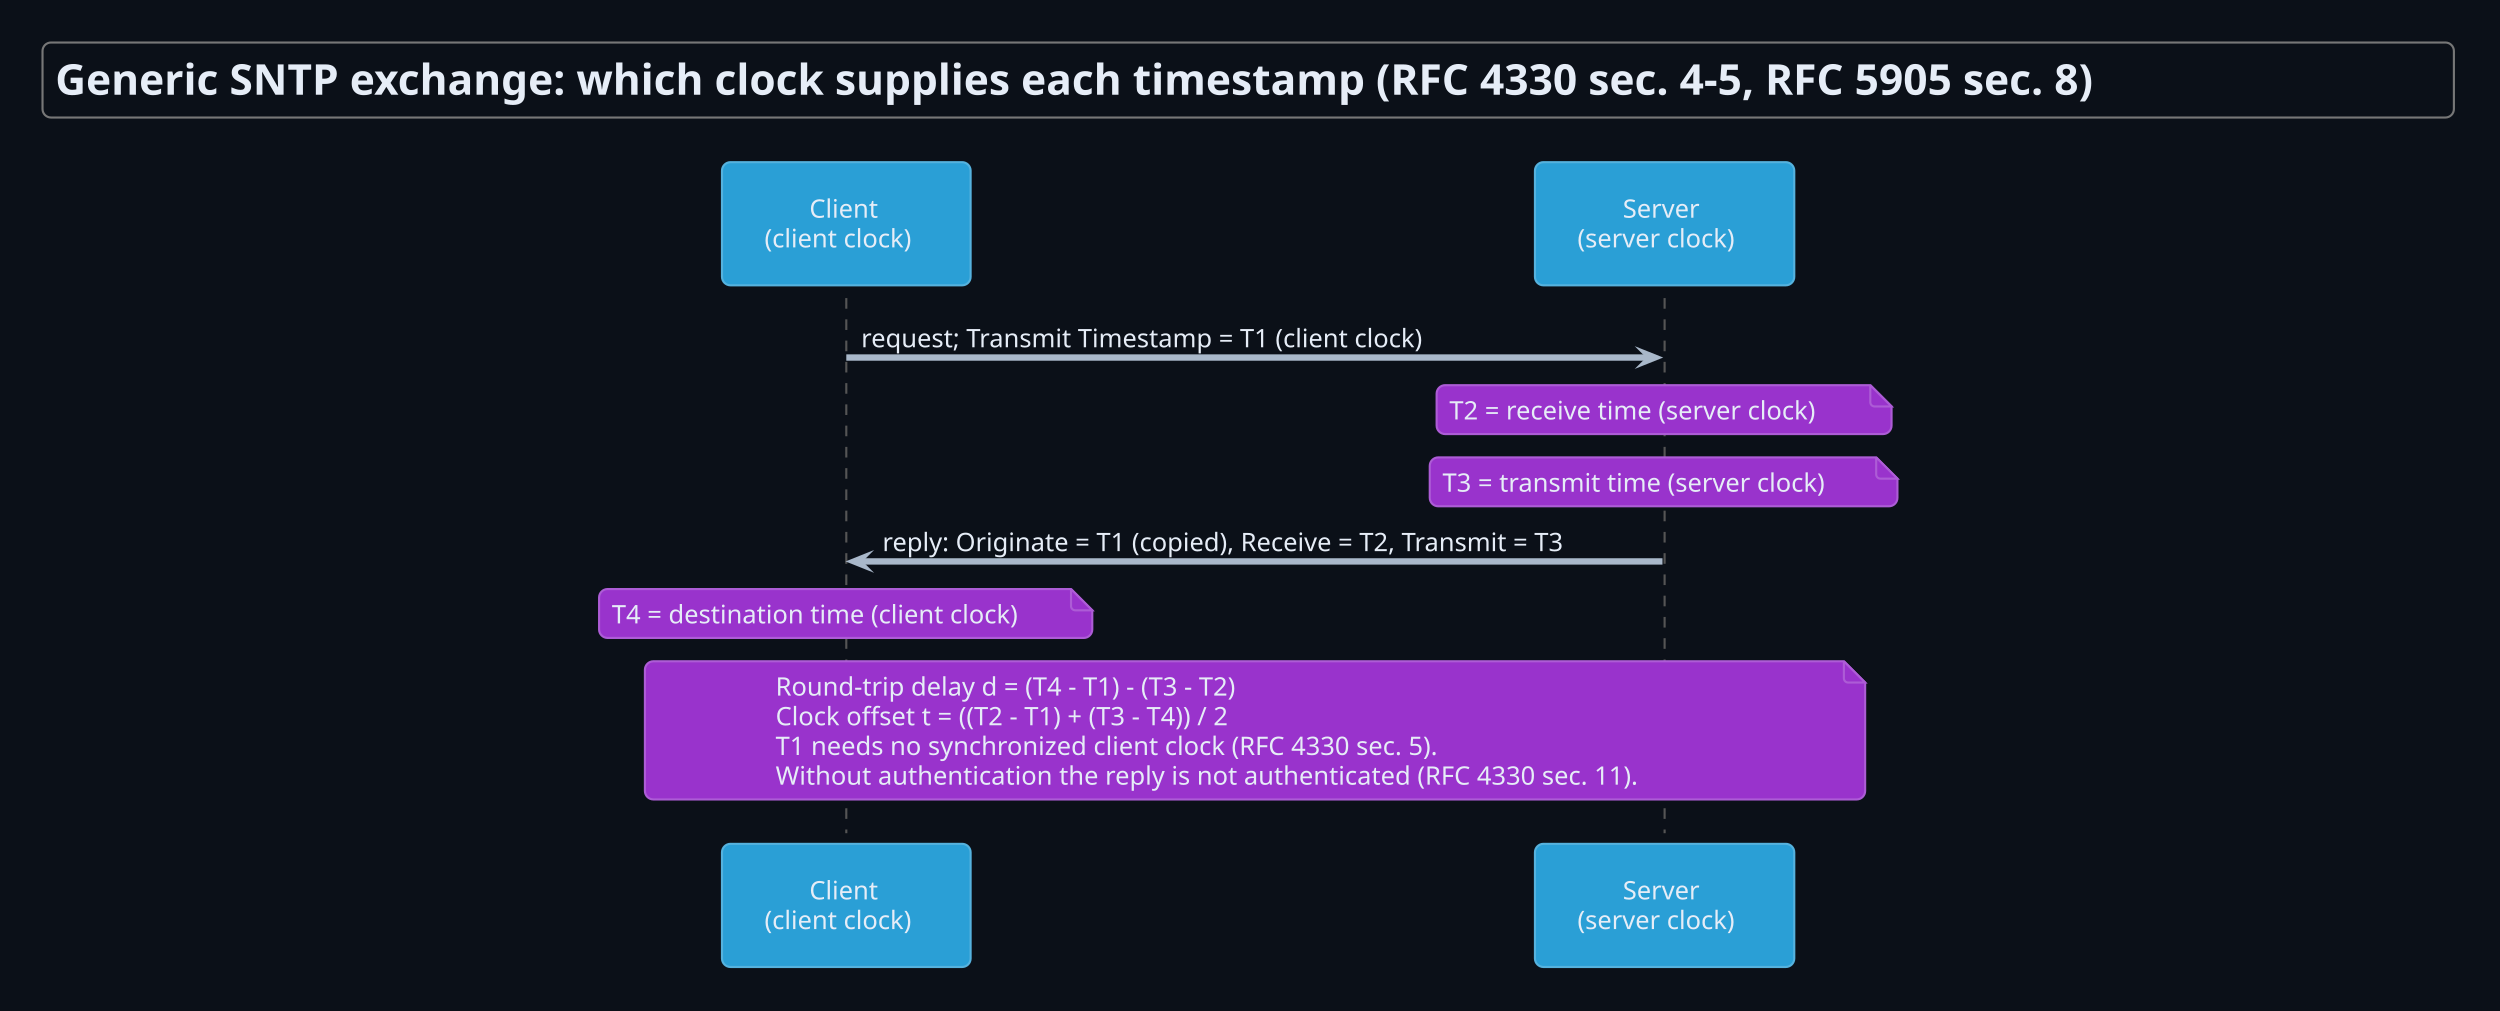
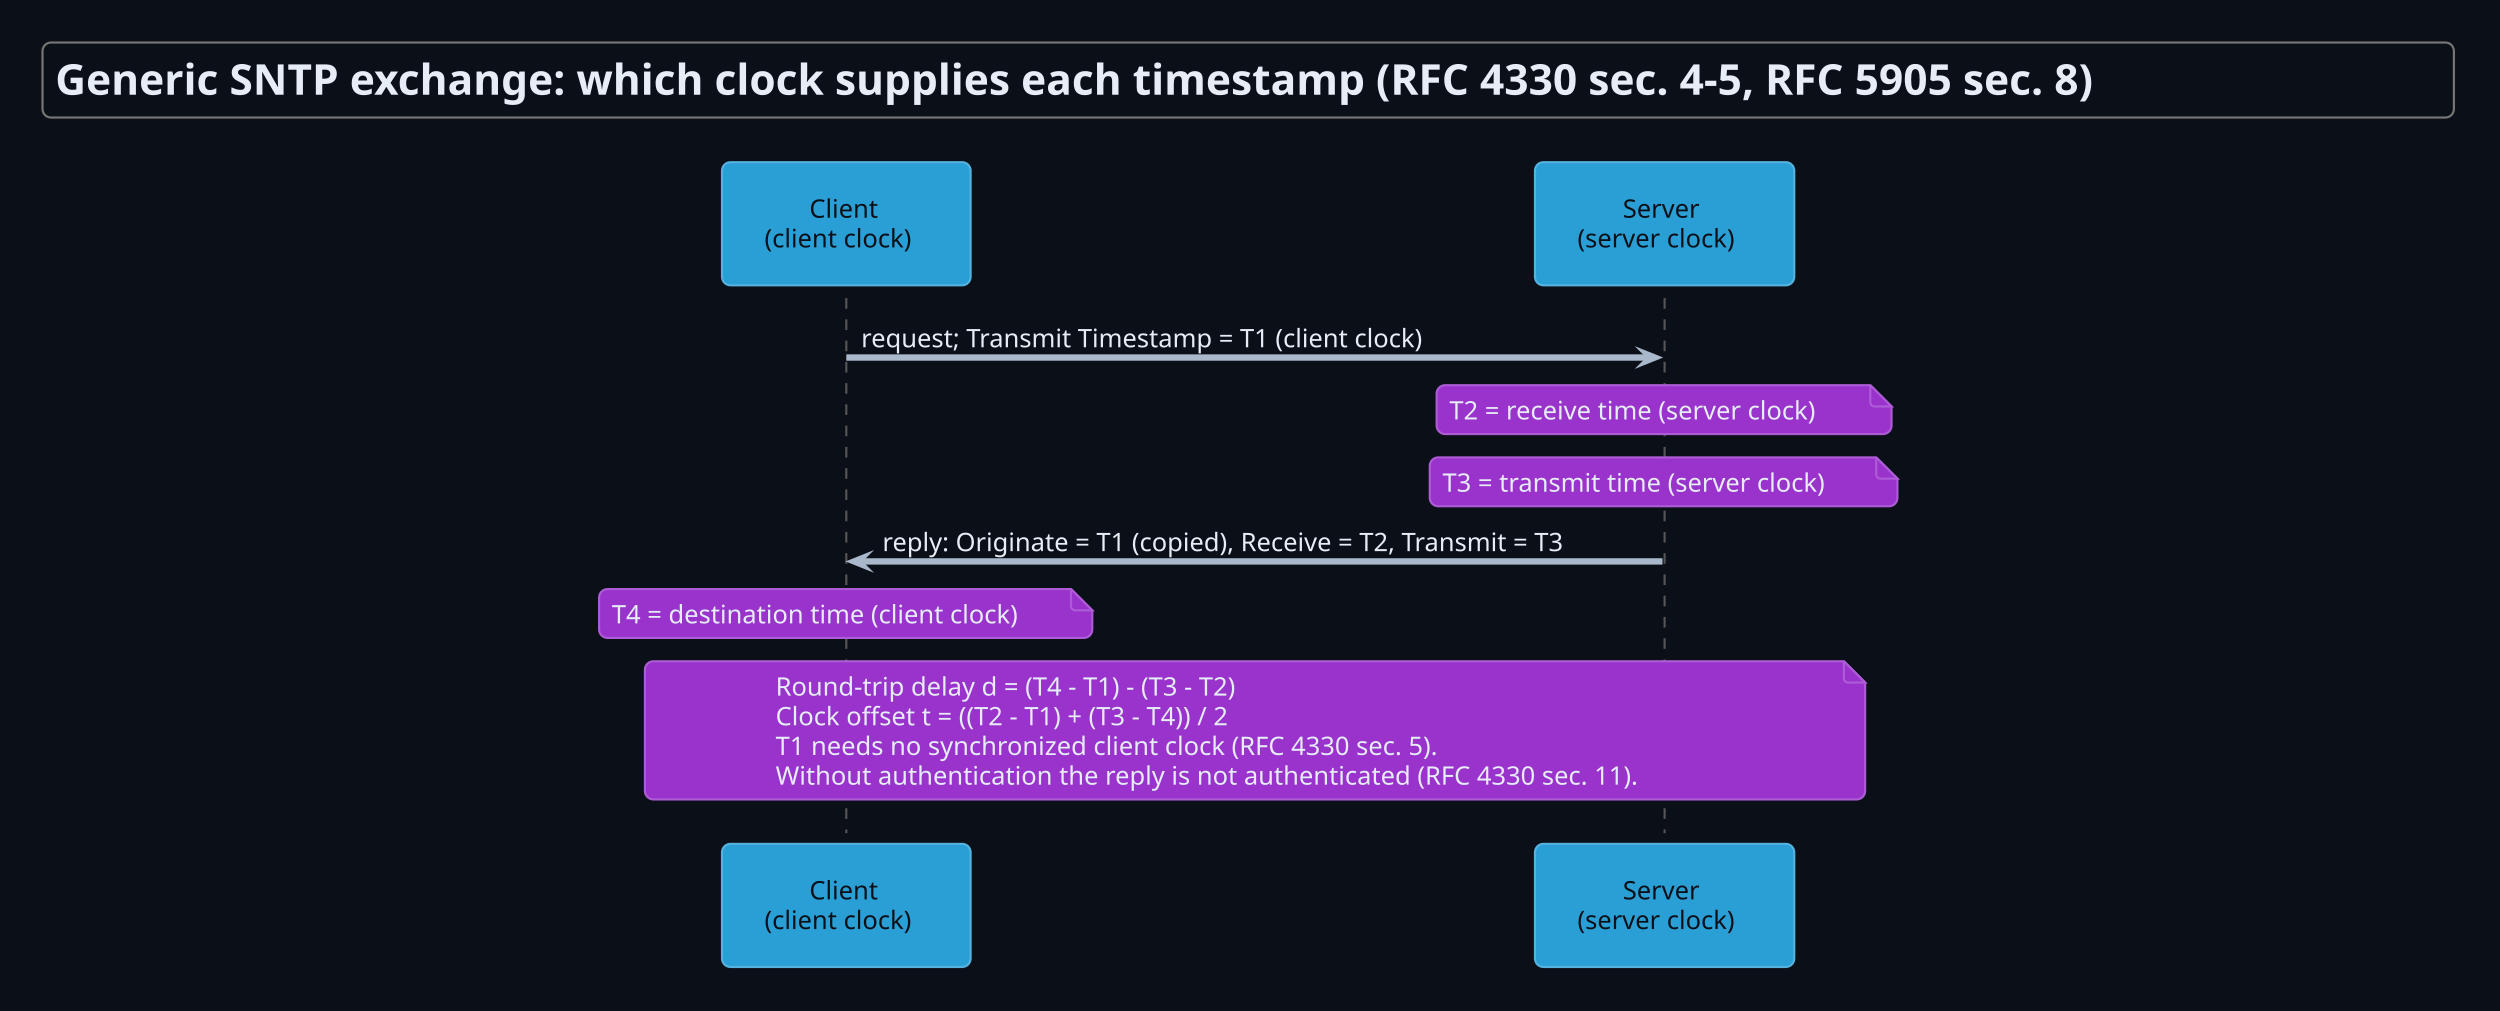
<svg xmlns="http://www.w3.org/2000/svg" version="1.1" data-diagram-type="SEQUENCE" style="width:1225px;height:495px;background:#0B1018;" width="1225px" height="495.833px" viewBox="0 0 1225 495" zoomAndPan="magnify" preserveAspectRatio="none" contentStyleType="text/css">
  <defs />
  <g font-family="sans-serif" lengthAdjust="spacing">
    <rect x="0" y="0" width="1225" height="495.833" fill="#0B1018" style="stroke:none;" />
-     <g class="title" data-source-line="8">
+     <g class="title" data-source-line="9">
      <rect x="20.833" y="20.833" width="1181.578" height="36.751" fill="none" style="stroke:#777;stroke-width:1.042;" rx="4.167" ry="4.167" />
      <text x="27.083" y="46.421" fill="#E6EDF7" font-size="20.833" textLength="1169.078" font-weight="700">Generic SNTP exchange: which clock supplies each timestamp (RFC 4330 sec. 4-5, RFC 5905 sec. 8)</text>
    </g>
-     <g class="participant-lifeline" data-qualified-name="Client" data-entity-uid="part1" id="part1-lifeline" data-source-line="9">
+     <g class="participant-lifeline" data-qualified-name="Client" data-entity-uid="part1" id="part1-lifeline" data-source-line="10">
      <g>
        <rect x="411.041" y="146.061" width="8.333" height="262.207" fill="#000" fill-opacity="0" />
        <line x1="414.687" y1="146.061" x2="414.687" y2="408.268" style="stroke:#555;stroke-width:1.042;stroke-dasharray:5.208,5.208;" />
      </g>
    </g>
-     <g class="participant-lifeline" data-qualified-name="Server" data-entity-uid="part2" id="part2-lifeline" data-source-line="10">
+     <g class="participant-lifeline" data-qualified-name="Server" data-entity-uid="part2" id="part2-lifeline" data-source-line="11">
      <g>
        <rect x="812.011" y="146.061" width="8.333" height="262.207" fill="#000" fill-opacity="0" />
        <line x1="815.657" y1="146.061" x2="815.657" y2="408.268" style="stroke:#555;stroke-width:1.042;stroke-dasharray:5.208,5.208;" />
      </g>
    </g>
-     <g class="participant participant-head" data-qualified-name="Client" data-entity-uid="part1" id="part1-head" data-source-line="9">
+     <g class="participant participant-head" data-qualified-name="Client" data-entity-uid="part1" id="part1-head" data-source-line="10">
      <rect x="353.771" y="79.46" width="121.83" height="60.352" fill="#2A9FD6" style="stroke:#55B2DE;stroke-width:1.042;" rx="4.167" ry="4.167" />
-       <text x="396.593" y="106.687" fill="#E6EDF7" font-size="12.5" textLength="36.188">Client</text>
-       <text x="374.605" y="121.238" fill="#E6EDF7" font-size="12.5" textLength="80.164">(client clock)</text>
+       <text x="396.593" y="106.687" fill="#0B1018" font-size="12.5" textLength="36.188">Client</text>
+       <text x="374.605" y="121.238" fill="#0B1018" font-size="12.5" textLength="80.164">(client clock)</text>
    </g>
-     <g class="participant participant-head" data-qualified-name="Server" data-entity-uid="part2" id="part2-head" data-source-line="10">
+     <g class="participant participant-head" data-qualified-name="Server" data-entity-uid="part2" id="part2-head" data-source-line="11">
      <rect x="752.124" y="79.46" width="127.067" height="60.352" fill="#2A9FD6" style="stroke:#55B2DE;stroke-width:1.042;" rx="4.167" ry="4.167" />
-       <text x="795.161" y="106.687" fill="#E6EDF7" font-size="12.5" textLength="40.991">Server</text>
-       <text x="772.957" y="121.238" fill="#E6EDF7" font-size="12.5" textLength="85.4">(server clock)</text>
+       <text x="795.161" y="106.687" fill="#0B1018" font-size="12.5" textLength="40.991">Server</text>
+       <text x="772.957" y="121.238" fill="#0B1018" font-size="12.5" textLength="85.4">(server clock)</text>
    </g>
-     <g class="participant participant-tail" data-qualified-name="Client" data-entity-uid="part1" id="part1-tail" data-source-line="9">
+     <g class="participant participant-tail" data-qualified-name="Client" data-entity-uid="part1" id="part1-tail" data-source-line="10">
      <rect x="353.771" y="413.477" width="121.83" height="60.352" fill="#2A9FD6" style="stroke:#55B2DE;stroke-width:1.042;" rx="4.167" ry="4.167" />
-       <text x="396.593" y="440.704" fill="#E6EDF7" font-size="12.5" textLength="36.188">Client</text>
-       <text x="374.605" y="455.255" fill="#E6EDF7" font-size="12.5" textLength="80.164">(client clock)</text>
+       <text x="396.593" y="440.704" fill="#0B1018" font-size="12.5" textLength="36.188">Client</text>
+       <text x="374.605" y="455.255" fill="#0B1018" font-size="12.5" textLength="80.164">(client clock)</text>
    </g>
-     <g class="participant participant-tail" data-qualified-name="Server" data-entity-uid="part2" id="part2-tail" data-source-line="10">
+     <g class="participant participant-tail" data-qualified-name="Server" data-entity-uid="part2" id="part2-tail" data-source-line="11">
      <rect x="752.124" y="413.477" width="127.067" height="60.352" fill="#2A9FD6" style="stroke:#55B2DE;stroke-width:1.042;" rx="4.167" ry="4.167" />
-       <text x="795.161" y="440.704" fill="#E6EDF7" font-size="12.5" textLength="40.991">Server</text>
-       <text x="772.957" y="455.255" fill="#E6EDF7" font-size="12.5" textLength="85.4">(server clock)</text>
+       <text x="795.161" y="440.704" fill="#0B1018" font-size="12.5" textLength="40.991">Server</text>
+       <text x="772.957" y="455.255" fill="#0B1018" font-size="12.5" textLength="85.4">(server clock)</text>
    </g>
-     <g class="message" data-entity-1="part1" data-entity-2="part2" id="msg1" data-source-line="11">
+     <g class="message" data-entity-1="part1" data-entity-2="part2" id="msg1" data-source-line="12">
      <polygon points="803.157,171.029,813.574,175.195,803.157,179.362,807.324,175.195" fill="#A9B8CA" style="stroke:#A9B8CA;stroke-width:1.042;stroke-linejoin:miter;stroke-miterlimit:10;" />
      <line x1="414.687" y1="175.195" x2="809.407" y2="175.195" style="stroke:#A9B8CA;stroke-width:3.125;" />
      <text x="421.978" y="170.164" fill="#E6EDF7" font-size="12.5" textLength="303.674">request; Transmit Timestamp = T1 (client clock)</text>
    </g>
    <path d="M703.944,192.904 L703.944,208.529 A4.167,4.167 0 0 0 708.111,212.695 L922.694,212.695 A4.167,4.167 0 0 0 926.861,208.529 L926.861,199.154 L916.444,188.737 L708.111,188.737 A4.167,4.167 0 0 0 703.944,192.904" style="stroke:#AD5CD6;stroke-width:1.042;" fill="#93C" />
    <path d="M916.444,188.737 L916.444,197.07 A2.083,2.083 0 0 0 918.528,199.154 L926.861,199.154 L916.444,188.737" style="stroke:#AD5CD6;stroke-width:1.042;" fill="#93C" />
    <text x="710.194" y="205.548" fill="#E6EDF7" font-size="12.5" textLength="201.55">T2 = receive time (server clock)</text>
    <path d="M700.578,228.288 L700.578,243.913 A4.167,4.167 0 0 0 704.745,248.079 L925.578,248.079 A4.167,4.167 0 0 0 929.745,243.913 L929.745,234.538 L919.328,224.121 L704.745,224.121 A4.167,4.167 0 0 0 700.578,228.288" style="stroke:#AD5CD6;stroke-width:1.042;" fill="#93C" />
    <path d="M919.328,224.121 L919.328,232.454 A2.083,2.083 0 0 0 921.412,234.538 L929.745,234.538 L919.328,224.121" style="stroke:#AD5CD6;stroke-width:1.042;" fill="#93C" />
    <text x="706.828" y="240.932" fill="#E6EDF7" font-size="12.5" textLength="208.282">T3 = transmit time (server clock)</text>
-     <g class="message" data-entity-1="part2" data-entity-2="part1" id="msg2" data-source-line="14">
+     <g class="message" data-entity-1="part2" data-entity-2="part1" id="msg2" data-source-line="15">
      <polygon points="426.145,270.931,415.728,275.098,426.145,279.264,421.978,275.098" fill="#A9B8CA" style="stroke:#A9B8CA;stroke-width:1.042;stroke-linejoin:miter;stroke-miterlimit:10;" />
      <line x1="419.895" y1="275.098" x2="814.615" y2="275.098" style="stroke:#A9B8CA;stroke-width:3.125;" />
      <text x="432.395" y="270.066" fill="#E6EDF7" font-size="12.5" textLength="375.97">reply: Originate = T1 (copied), Receive = T2, Transmit = T3</text>
    </g>
    <path d="M293.55,292.806 L293.55,308.431 A4.167,4.167 0 0 0 297.717,312.598 L531.05,312.598 A4.167,4.167 0 0 0 535.217,308.431 L535.217,299.056 L524.8,288.639 L297.717,288.639 A4.167,4.167 0 0 0 293.55,292.806" style="stroke:#AD5CD6;stroke-width:1.042;" fill="#93C" />
    <path d="M524.8,288.639 L524.8,296.973 A2.083,2.083 0 0 0 526.883,299.056 L535.217,299.056 L524.8,288.639" style="stroke:#AD5CD6;stroke-width:1.042;" fill="#93C" />
    <text x="299.8" y="305.45" fill="#E6EDF7" font-size="12.5" textLength="220.398">T4 = destination time (client clock)</text>
    <path d="M316.004,328.19 L316.004,387.565 A4.167,4.167 0 0 0 320.171,391.732 L909.754,391.732 A4.167,4.167 0 0 0 913.921,387.565 L913.921,334.44 L903.504,324.023 L320.171,324.023 A4.167,4.167 0 0 0 316.004,328.19" style="stroke:#AD5CD6;stroke-width:1.042;" fill="#93C" />
    <path d="M903.504,324.023 L903.504,332.357 A2.083,2.083 0 0 0 905.587,334.44 L913.921,334.44 L903.504,324.023" style="stroke:#AD5CD6;stroke-width:1.042;" fill="#93C" />
    <text x="380.043" y="340.835" fill="#E6EDF7" font-size="12.5" textLength="253.76">Round-trip delay d = (T4 - T1) - (T3 - T2)</text>
    <text x="380.043" y="355.385" fill="#E6EDF7" font-size="12.5" textLength="255.841">Clock offset t = ((T2 - T1) + (T3 - T4)) / 2</text>
    <text x="380.043" y="369.936" fill="#E6EDF7" font-size="12.5" textLength="357.245">T1 needs no synchronized client clock (RFC 4330 sec. 5).</text>
    <text x="380.043" y="384.487" fill="#E6EDF7" font-size="12.5" textLength="460.883">Without authentication the reply is not authenticated (RFC 4330 sec. 11).</text>
  </g>
</svg>
